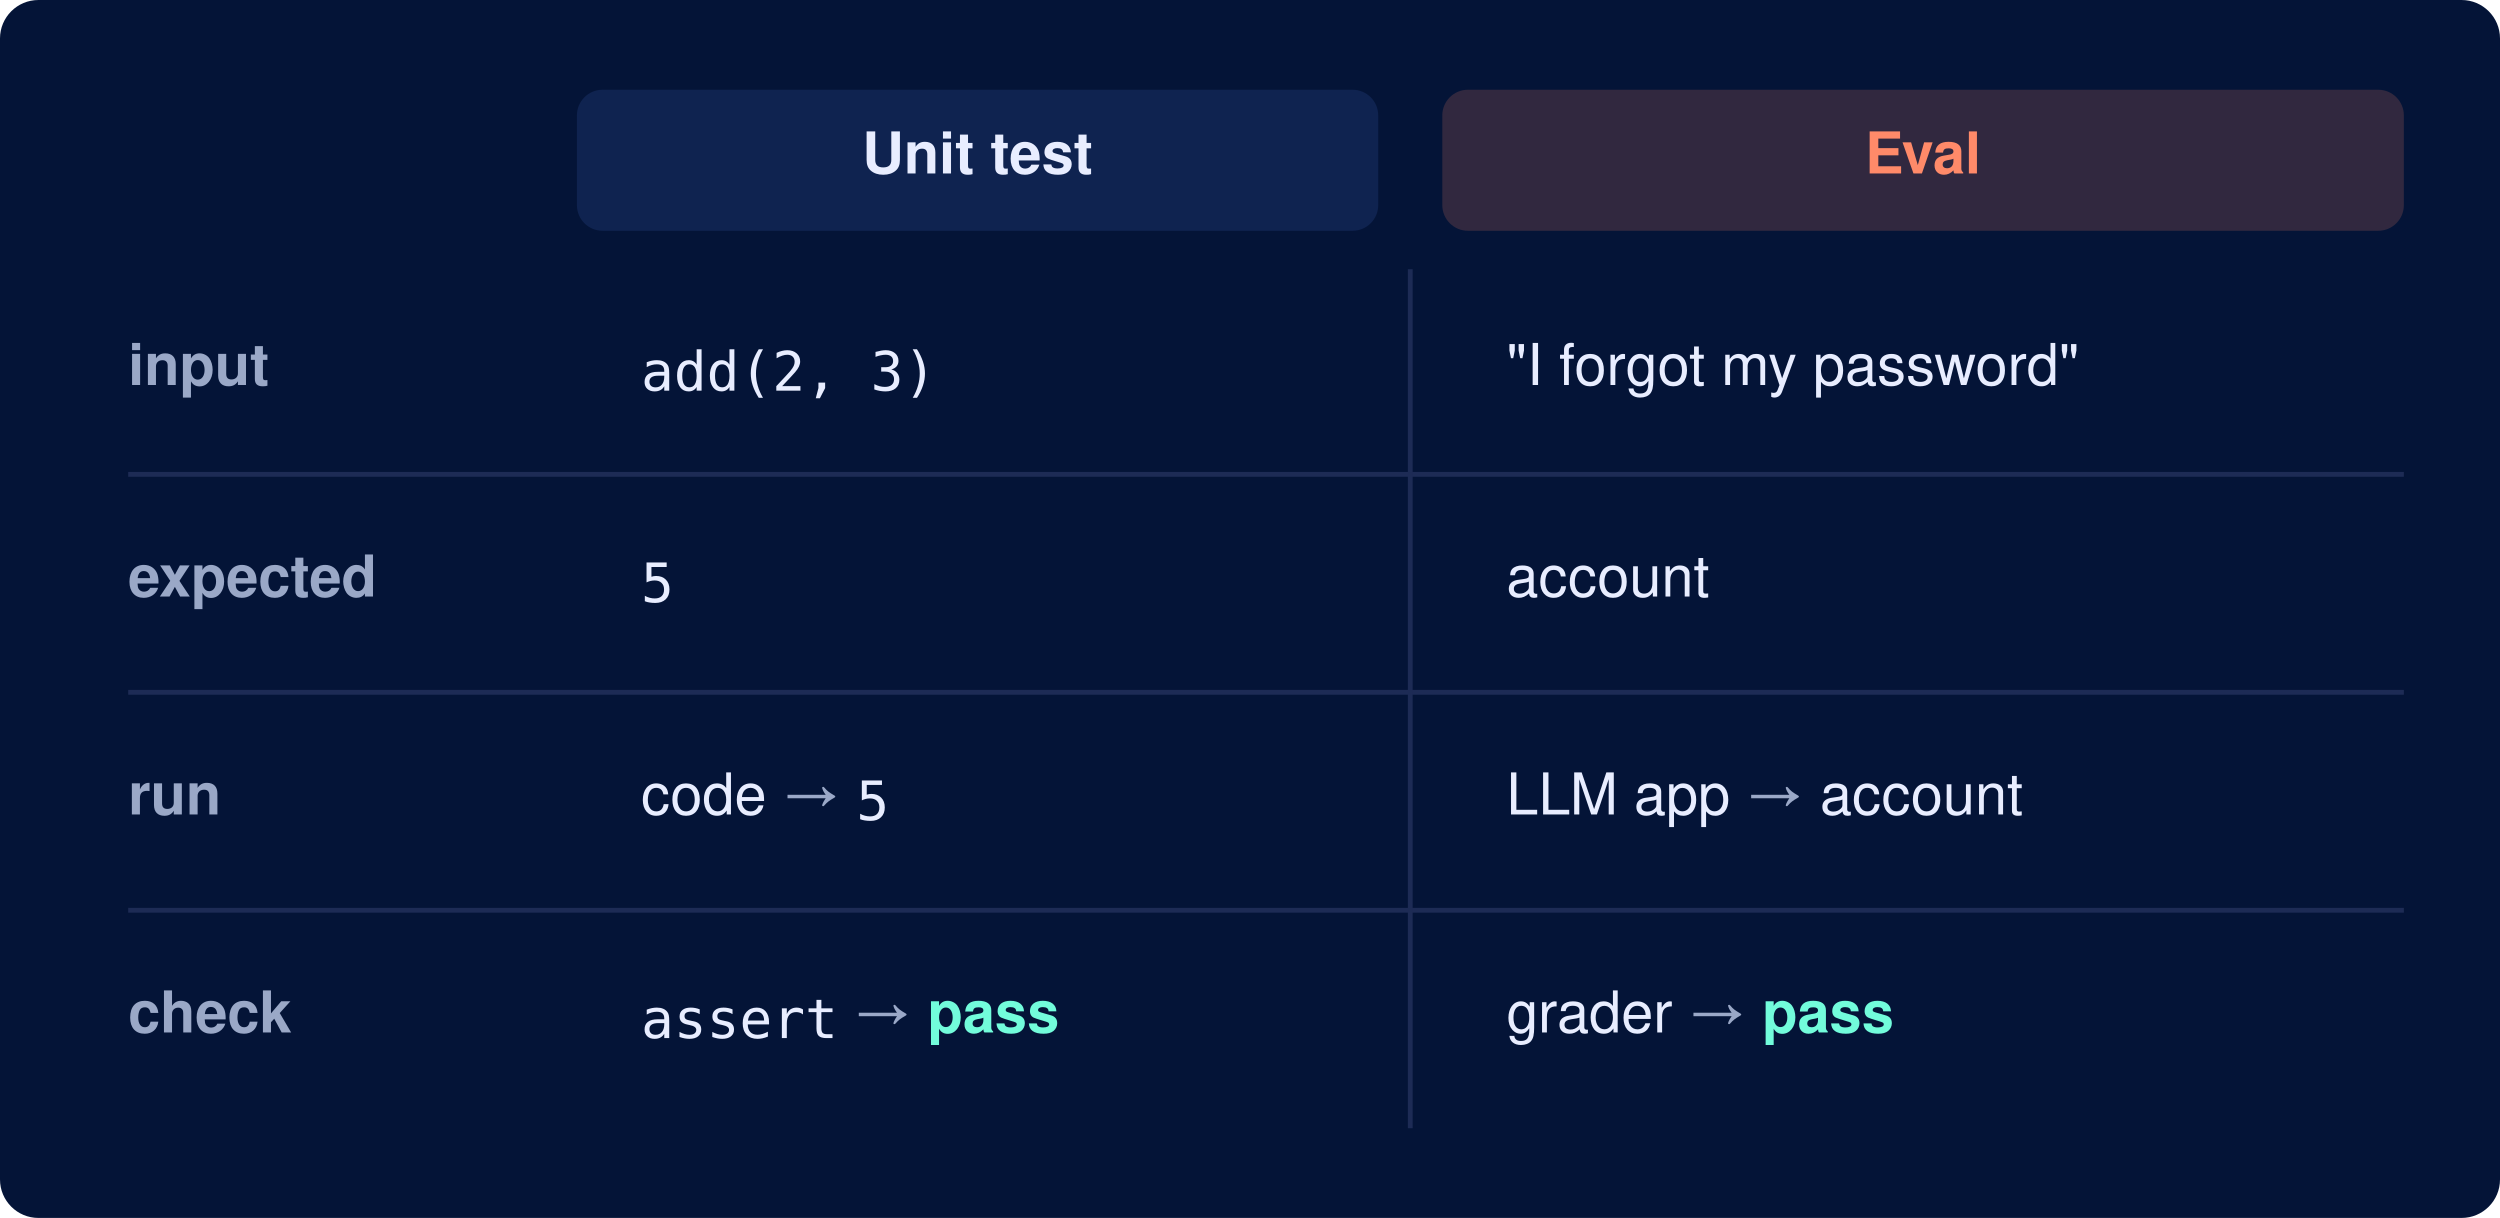
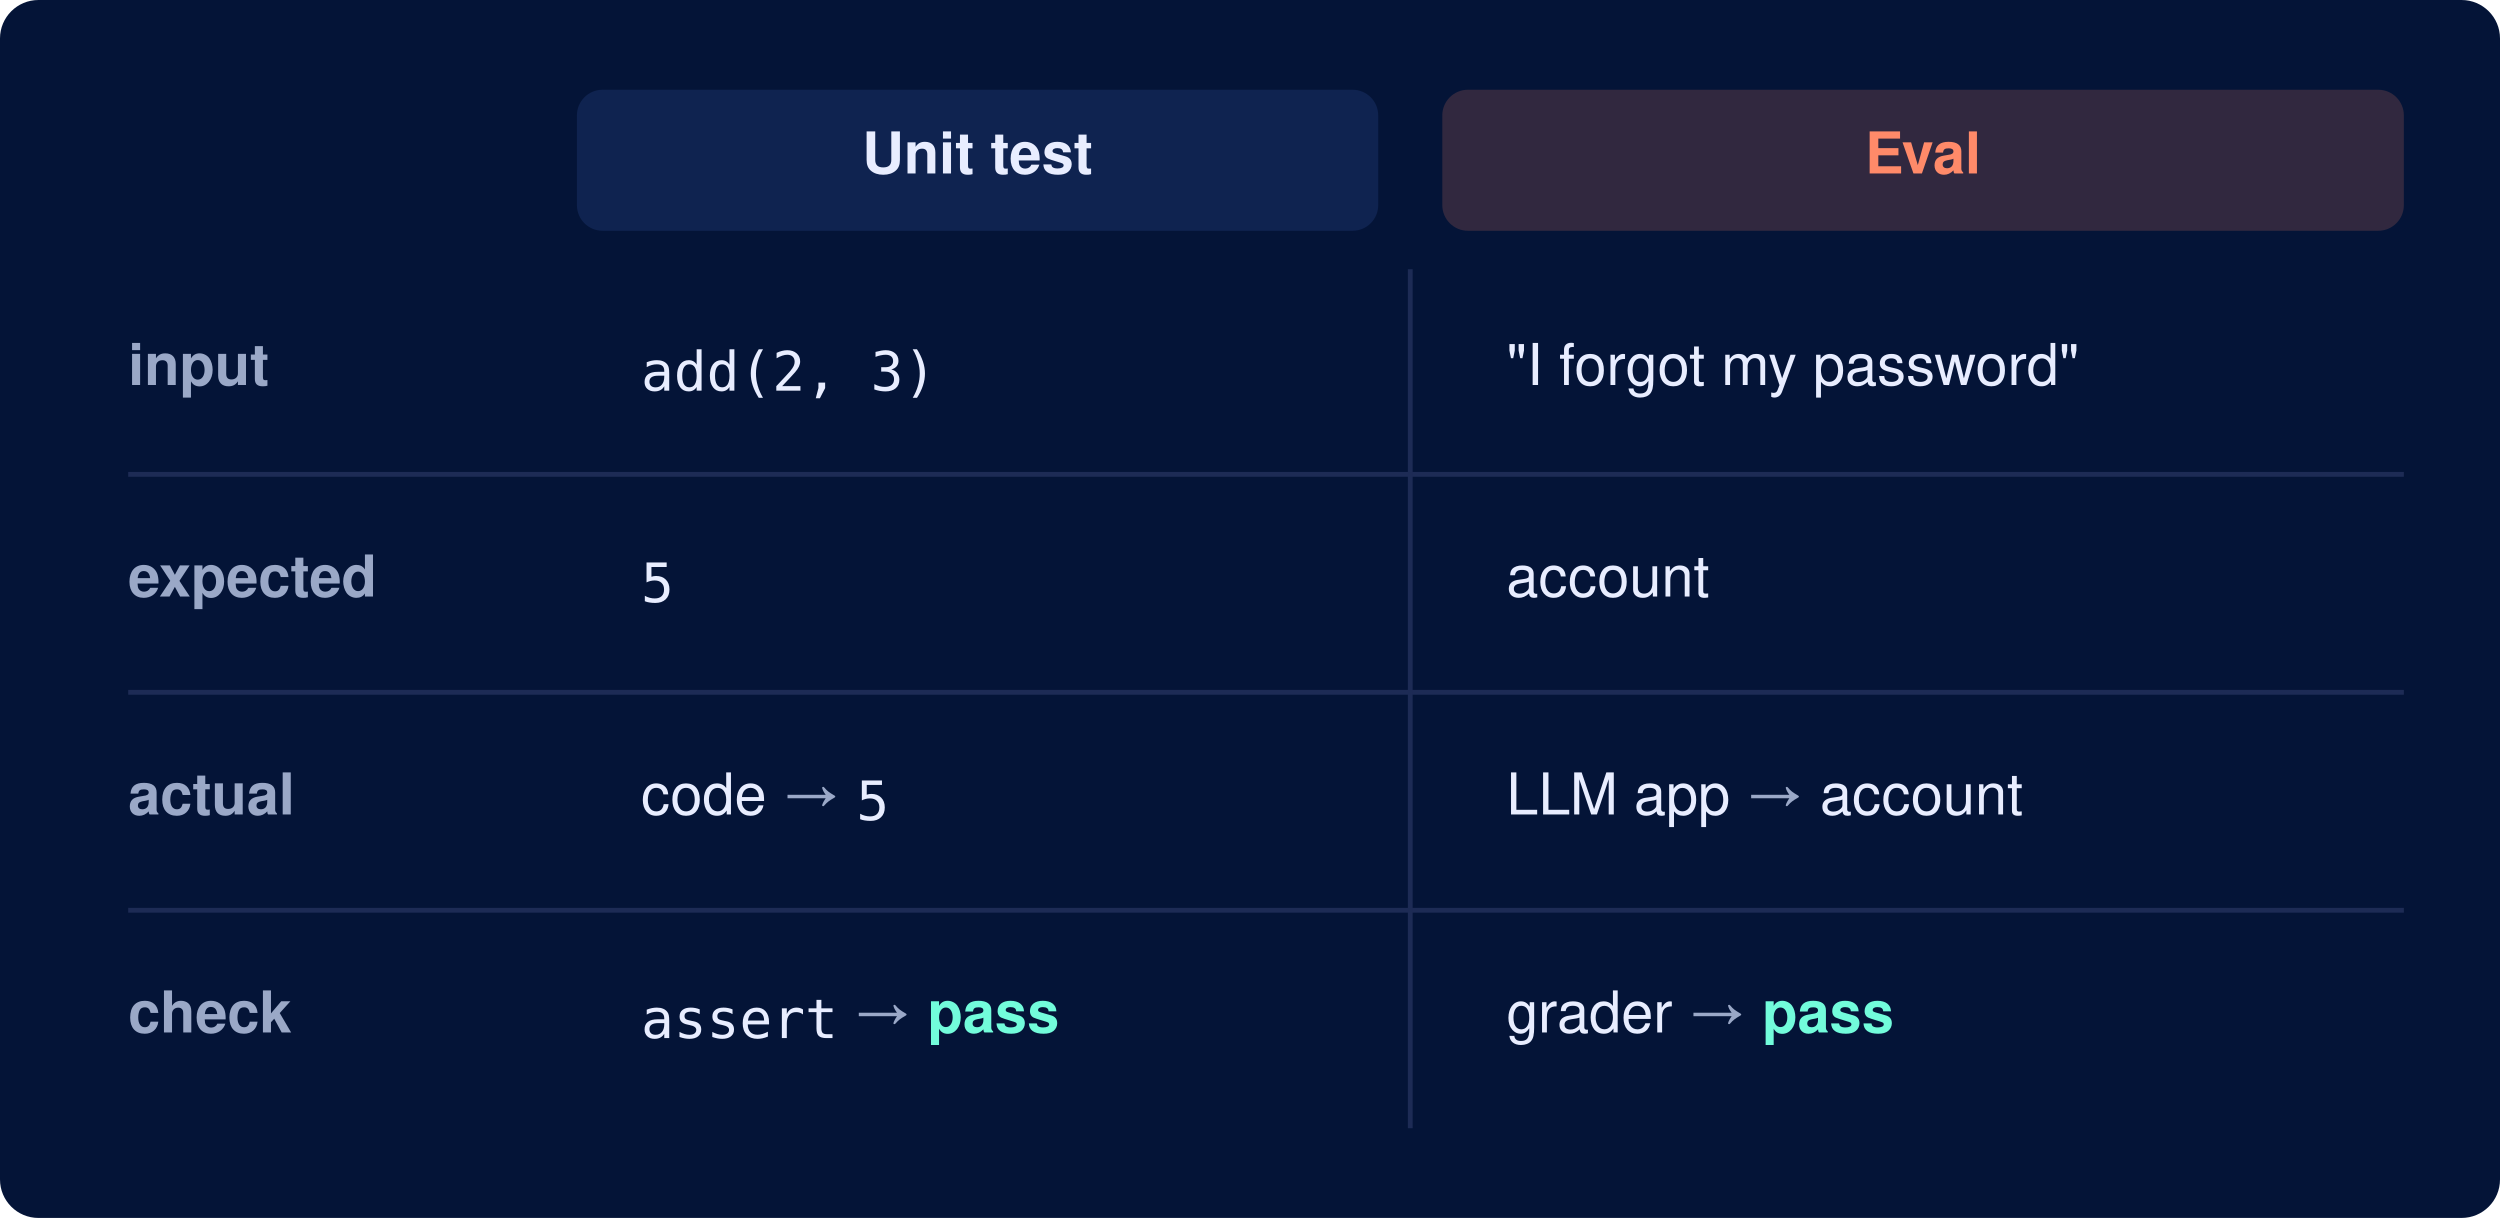
- <svg xmlns="http://www.w3.org/2000/svg" viewBox="0 0 780 380" role="img" aria-label="One unit test and one eval case side by side. Input: add(2, 3) versus the question 'I forgot my password'. Expected: 5 versus account. Run: the code returns 5 versus the LLM app returns account. Check: an assert passes versus a grader passes.">
+ <svg xmlns="http://www.w3.org/2000/svg" viewBox="0 0 780 380" role="img" aria-label="One unit test and one eval case side by side. Input: add(2, 3) versus the question 'I forgot my password'. Expected: 5 versus account. Actual: the code returns 5 versus the LLM app returns account. Check: an assert passes versus a grader passes.">
  <style>
		text { font-family: "IBM Plex Sans", "Inter Tight", Helvetica, Arial, sans-serif; fill: #e8edff; font-size: 18px; dominant-baseline: central; }
		.code { font-family: "Fira Code", Menlo, Consolas, monospace; font-size: 17px; }
		.row { fill: #9aa8c7; font-weight: 600; }
		.head { font-weight: 600; text-anchor: middle; }
		.pass { fill: #72FCDB; font-weight: 600; }
		.arrow { fill: #9aa8c7; }
		.rule { stroke: #1d2b55; stroke-width: 1.5; }
	</style>
  <rect width="780" height="380" rx="12" fill="#041437" />
  <rect x="180" y="28" width="250" height="44" rx="8" fill="#0f2350" />
  <text x="305" y="50" class="head">Unit test</text>
  <rect x="450" y="28" width="300" height="44" rx="8" fill="#FF8A69" fill-opacity="0.18" />
  <text x="600" y="50" class="head" style="fill:#FF8A69">Eval</text>
  <line x1="40" y1="148" x2="750" y2="148" class="rule" />
  <line x1="40" y1="216" x2="750" y2="216" class="rule" />
  <line x1="40" y1="284" x2="750" y2="284" class="rule" />
  <line x1="440" y1="84" x2="440" y2="352" class="rule" />
  <text x="40" y="116" class="row">input</text>
  <text x="200" y="116" class="code">add(2, 3)</text>
  <text x="470" y="116">"I forgot my password"</text>
  <text x="40" y="182" class="row">expected</text>
  <text x="200" y="182" class="code">5</text>
  <text x="470" y="182">account</text>
-   <text x="40" y="250" class="row">run</text>
+   <text x="40" y="250" class="row">actual</text>
  <text x="200" y="250">code <tspan class="arrow">→</tspan>
    <tspan class="code">5</tspan>
  </text>
  <text x="470" y="250">LLM app <tspan class="arrow">→</tspan> account</text>
  <text x="40" y="318" class="row">check</text>
  <text x="200" y="318">
    <tspan class="code">assert</tspan>
    <tspan class="arrow">→</tspan>
    <tspan class="pass">pass</tspan>
  </text>
  <text x="470" y="318">grader <tspan class="arrow">→</tspan>
    <tspan class="pass">pass</tspan>
  </text>
</svg>
